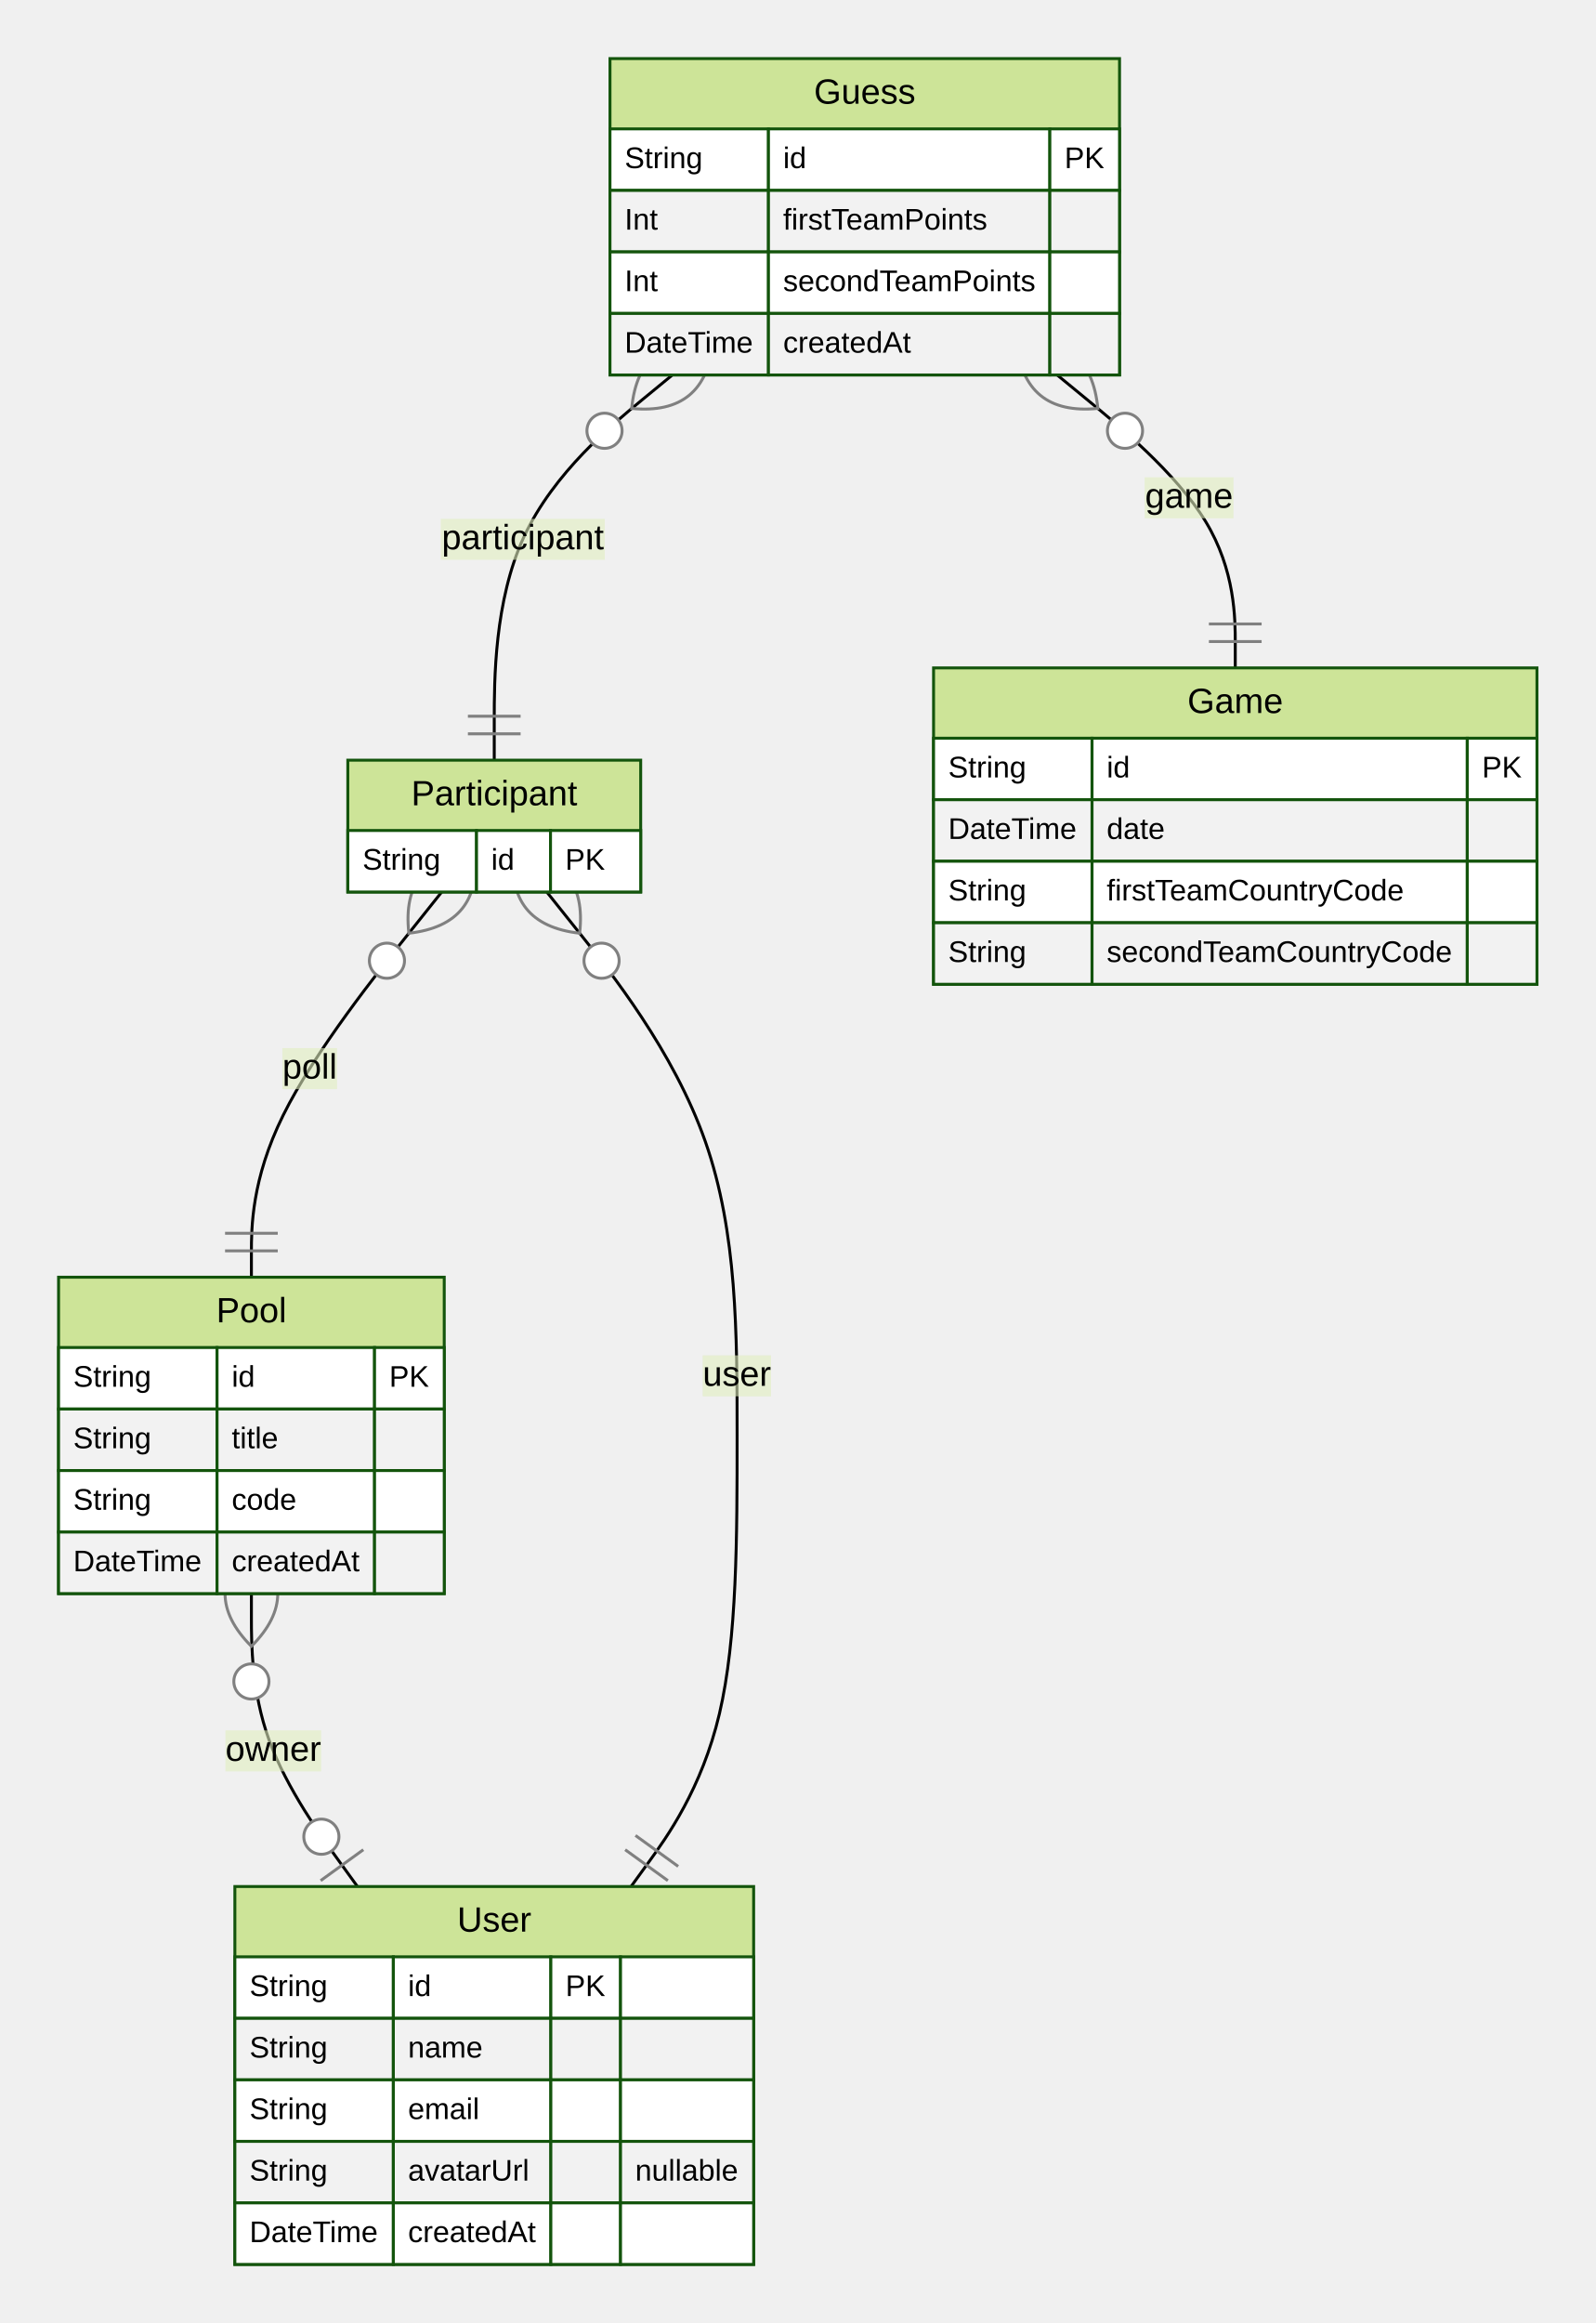
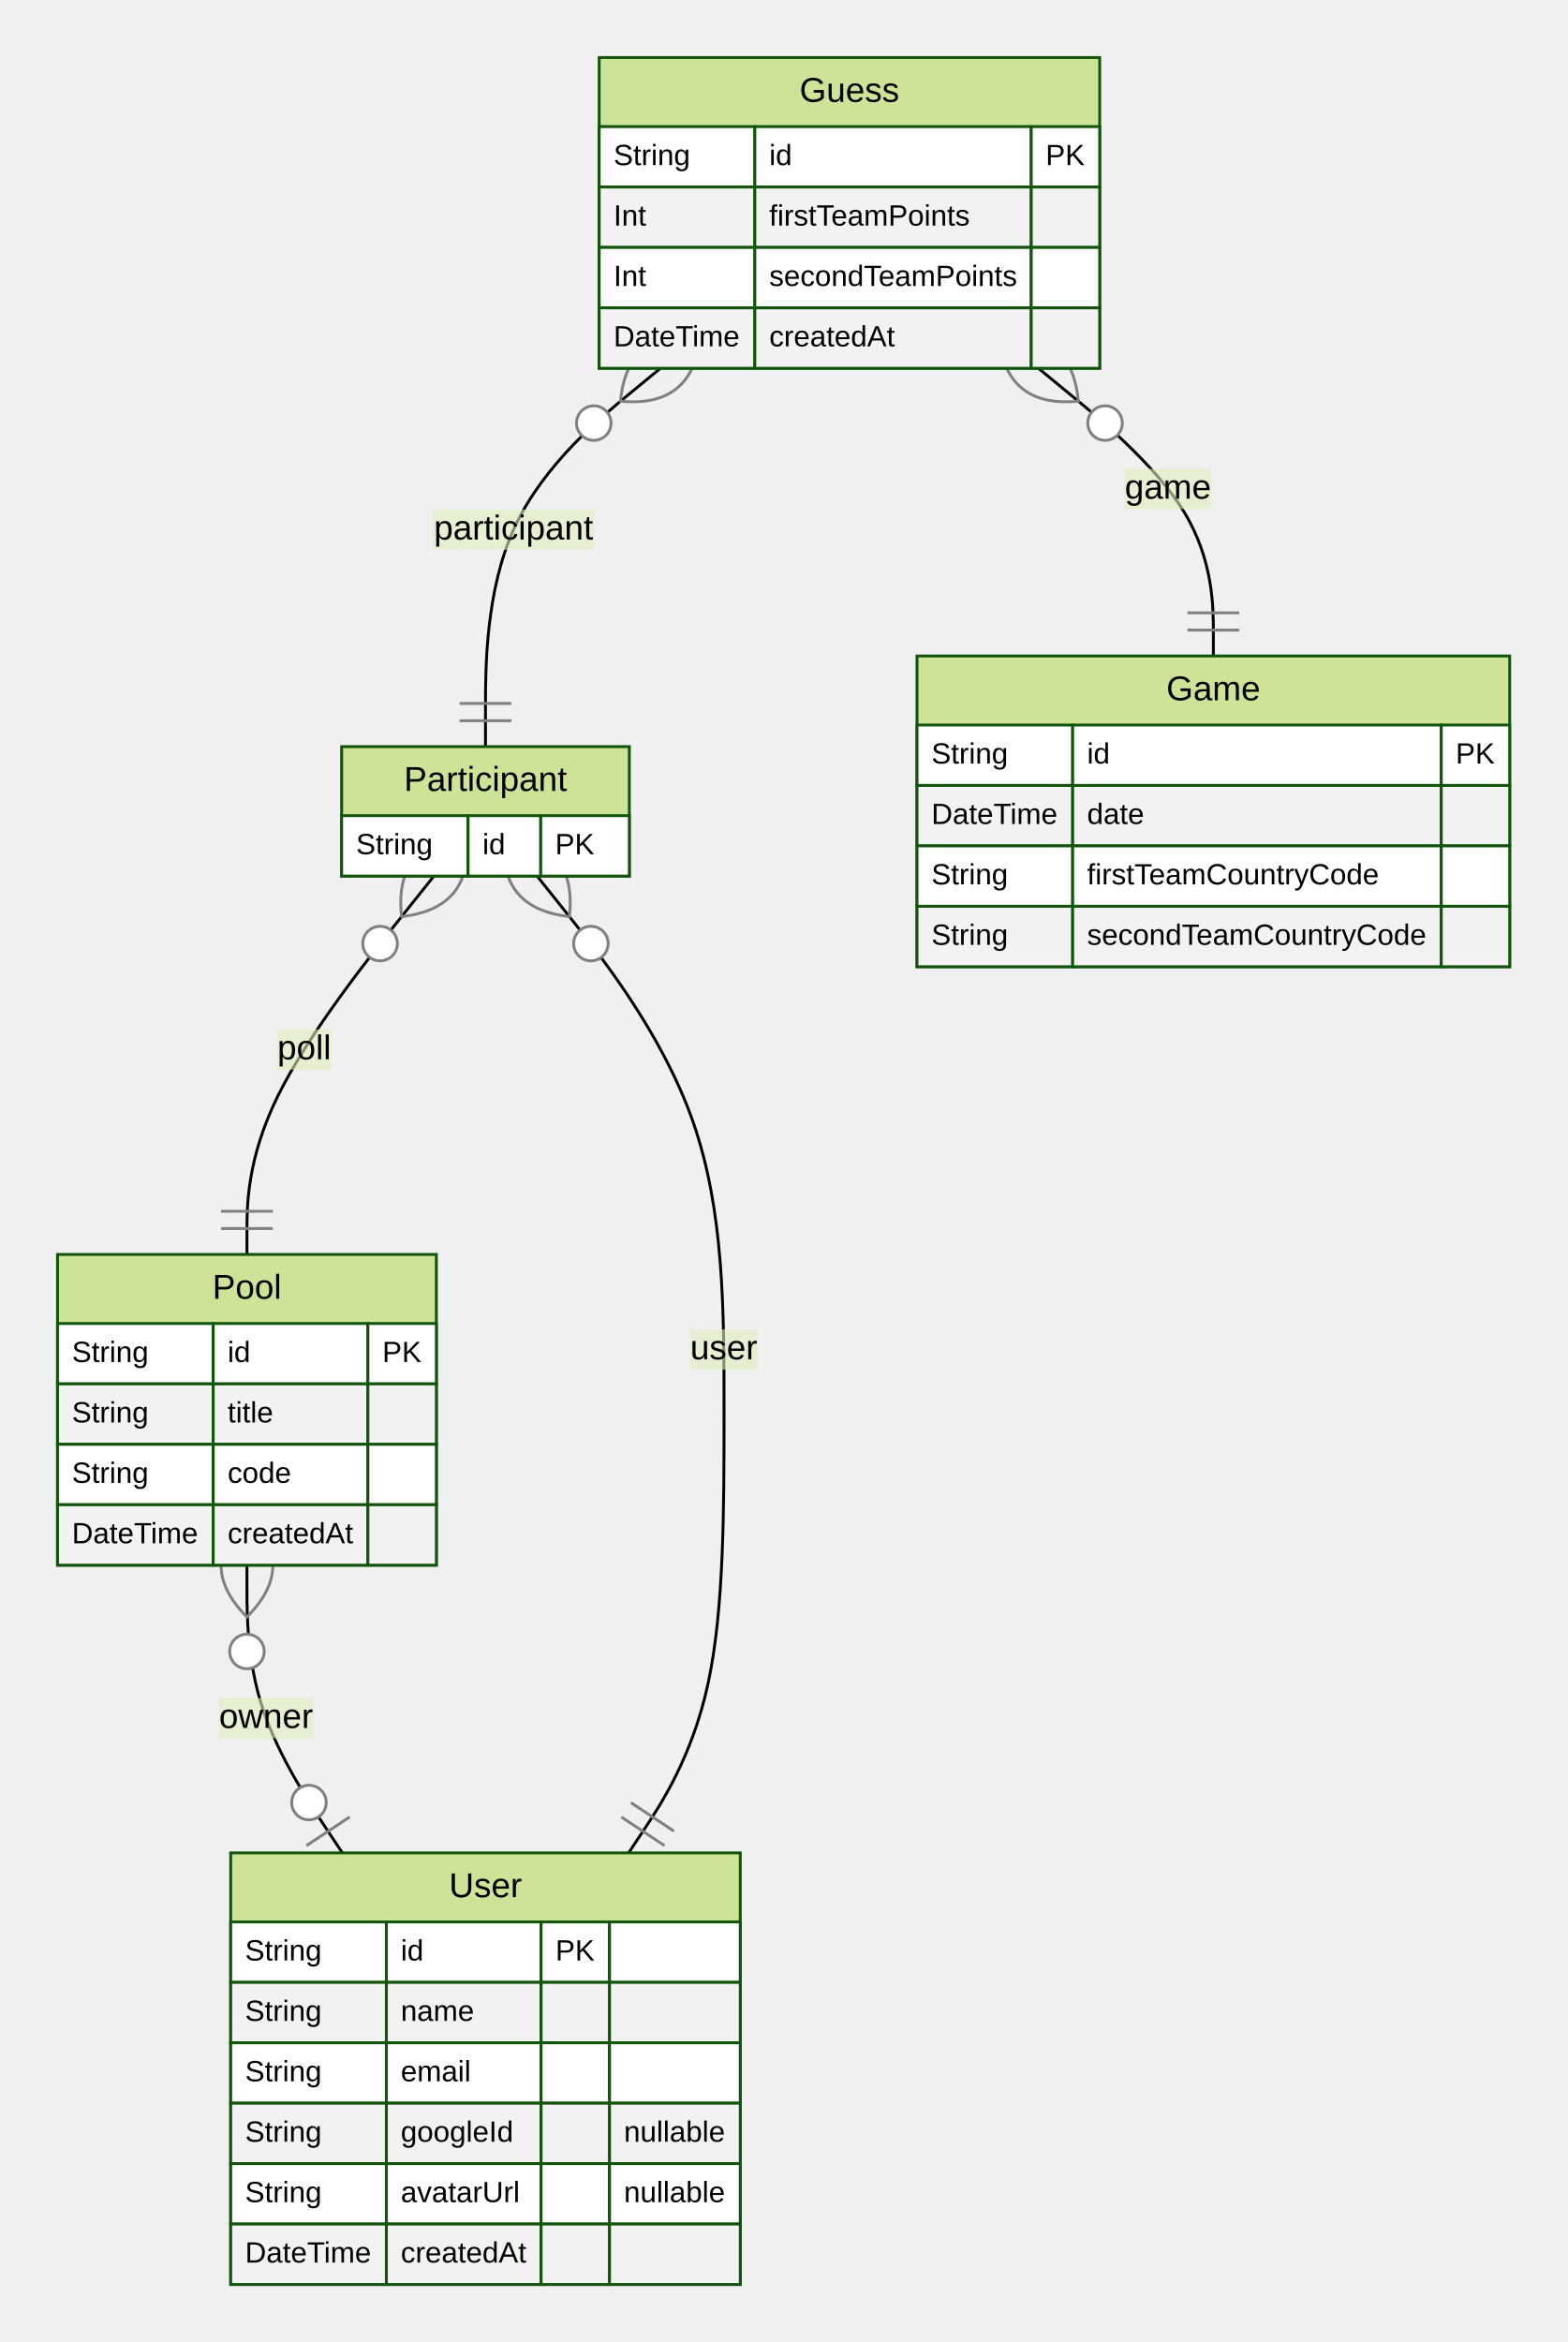
- <svg xmlns="http://www.w3.org/2000/svg" aria-labelledby="chart-title-mermaid-0 chart-desc-mermaid-0" role="img" viewBox="0 0 544.791 793" style="max-width: 544.791px; background-color: white;" width="100%" id="mermaid-0">
+ <svg xmlns="http://www.w3.org/2000/svg" aria-labelledby="chart-title-mermaid-0 chart-desc-mermaid-0" role="img" viewBox="0 0 544.791 814" style="max-width: 544.791px; background-color: white;" width="100%" id="mermaid-0">
  <style>#mermaid-0 {font-family:"trebuchet ms",verdana,arial,sans-serif;font-size:16px;fill:#000000;}#mermaid-0 .error-icon{fill:#552222;}#mermaid-0 .error-text{fill:#552222;stroke:#552222;}#mermaid-0 .edge-thickness-normal{stroke-width:2px;}#mermaid-0 .edge-thickness-thick{stroke-width:3.5px;}#mermaid-0 .edge-pattern-solid{stroke-dasharray:0;}#mermaid-0 .edge-pattern-dashed{stroke-dasharray:3;}#mermaid-0 .edge-pattern-dotted{stroke-dasharray:2;}#mermaid-0 .marker{fill:#000000;stroke:#000000;}#mermaid-0 .marker.cross{stroke:#000000;}#mermaid-0 svg{font-family:"trebuchet ms",verdana,arial,sans-serif;font-size:16px;}#mermaid-0 .entityBox{fill:#cde498;stroke:#13540c;}#mermaid-0 .attributeBoxOdd{fill:#ffffff;stroke:#13540c;}#mermaid-0 .attributeBoxEven{fill:#f2f2f2;stroke:#13540c;}#mermaid-0 .relationshipLabelBox{fill:hsl(78.158, 58.462%, 84.51%);opacity:0.7;background-color:hsl(78.158, 58.462%, 84.51%);}#mermaid-0 .relationshipLabelBox rect{opacity:0.5;}#mermaid-0 .relationshipLine{stroke:#000000;}#mermaid-0 :root{--mermaid-font-family:"trebuchet ms",verdana,arial,sans-serif;}</style>
  <g />
  <defs>
    <marker orient="auto" markerHeight="18" markerWidth="18" refY="9" refX="0" id="ONLY_ONE_START">
      <path d="M9,0 L9,18 M15,0 L15,18" fill="none" stroke="gray" />
    </marker>
  </defs>
  <defs>
    <marker orient="auto" markerHeight="18" markerWidth="18" refY="9" refX="18" id="ONLY_ONE_END">
      <path d="M3,0 L3,18 M9,0 L9,18" fill="none" stroke="gray" />
    </marker>
  </defs>
  <defs>
    <marker orient="auto" markerHeight="18" markerWidth="30" refY="9" refX="0" id="ZERO_OR_ONE_START">
      <circle r="6" cy="9" cx="21" fill="white" stroke="gray" />
      <path d="M9,0 L9,18" fill="none" stroke="gray" />
    </marker>
  </defs>
  <defs>
    <marker orient="auto" markerHeight="18" markerWidth="30" refY="9" refX="30" id="ZERO_OR_ONE_END">
      <circle r="6" cy="9" cx="9" fill="white" stroke="gray" />
      <path d="M21,0 L21,18" fill="none" stroke="gray" />
    </marker>
  </defs>
  <defs>
    <marker orient="auto" markerHeight="36" markerWidth="45" refY="18" refX="18" id="ONE_OR_MORE_START">
      <path d="M0,18 Q 18,0 36,18 Q 18,36 0,18 M42,9 L42,27" fill="none" stroke="gray" />
    </marker>
  </defs>
  <defs>
    <marker orient="auto" markerHeight="36" markerWidth="45" refY="18" refX="27" id="ONE_OR_MORE_END">
      <path d="M3,9 L3,27 M9,18 Q27,0 45,18 Q27,36 9,18" fill="none" stroke="gray" />
    </marker>
  </defs>
  <defs>
    <marker orient="auto" markerHeight="36" markerWidth="57" refY="18" refX="18" id="ZERO_OR_MORE_START">
      <circle r="6" cy="18" cx="48" fill="white" stroke="gray" />
      <path d="M0,18 Q18,0 36,18 Q18,36 0,18" fill="none" stroke="gray" />
    </marker>
  </defs>
  <defs>
    <marker orient="auto" markerHeight="36" markerWidth="57" refY="18" refX="39" id="ZERO_OR_MORE_END">
      <circle r="6" cy="18" cx="9" fill="white" stroke="gray" />
      <path d="M21,18 Q39,0 57,18 Q39,36 21,18" fill="none" stroke="gray" />
    </marker>
  </defs>
-   <path marker-start="url(#ZERO_OR_MORE_START)" marker-end="url(#ZERO_OR_ONE_END)" fill="none" stroke="gray" d="M85.841,544L85.841,552.333C85.841,560.667,85.841,577.333,91.876,594C97.911,610.667,109.981,627.333,116.016,635.667L122.051,644" class="er relationshipLine" />
-   <path marker-start="url(#ZERO_OR_MORE_START)" marker-end="url(#ONLY_ONE_END)" fill="none" stroke="gray" d="M186.702,304.5L197.532,318.083C208.362,331.667,230.023,358.833,240.853,389.75C251.683,420.667,251.683,455.333,251.683,490C251.683,524.667,251.683,559.333,245.648,585C239.613,610.667,227.543,627.333,221.508,635.667L215.473,644" class="er relationshipLine" />
+   <path marker-start="url(#ZERO_OR_MORE_START)" marker-end="url(#ZERO_OR_ONE_END)" fill="none" stroke="gray" d="M85.841,544L85.841,552.333C85.841,560.667,85.841,577.333,91.37,594C96.898,610.667,107.954,627.333,113.482,635.667L119.01,644" class="er relationshipLine" />
+   <path marker-start="url(#ZERO_OR_MORE_START)" marker-end="url(#ONLY_ONE_END)" fill="none" stroke="gray" d="M186.702,304.5L197.532,318.083C208.362,331.667,230.023,358.833,240.853,389.75C251.683,420.667,251.683,455.333,251.683,490C251.683,524.667,251.683,559.333,246.155,585C240.627,610.667,229.571,627.333,224.043,635.667L218.515,644" class="er relationshipLine" />
  <path marker-start="url(#ZERO_OR_MORE_START)" marker-end="url(#ONLY_ONE_END)" fill="none" stroke="gray" d="M150.823,304.5L139.992,318.083C129.162,331.667,107.502,358.833,96.672,380.75C85.841,402.667,85.841,419.333,85.841,427.667L85.841,436" class="er relationshipLine" />
  <path marker-start="url(#ZERO_OR_MORE_START)" marker-end="url(#ONLY_ONE_END)" fill="none" stroke="gray" d="M229.583,128L219.446,136.333C209.309,144.667,189.036,161.333,178.899,183.25C168.762,205.167,168.762,232.333,168.762,245.917L168.762,259.5" class="er relationshipLine" />
  <path marker-start="url(#ZERO_OR_MORE_START)" marker-end="url(#ONLY_ONE_END)" fill="none" stroke="gray" d="M360.956,128L371.093,136.333C381.23,144.667,401.503,161.333,411.64,178C421.777,194.667,421.777,211.333,421.777,219.667L421.777,228" class="er relationshipLine" />
  <g transform="translate(20,436 )" id="Pool">
    <rect height="108" width="131.683" y="0" x="0" stroke="gray" fill-opacity="100%" fill="honeydew" class="er entityBox" />
    <text transform="translate(65.84149,12)" style="font-family: &quot;trebuchet ms&quot;, verdana, arial, sans-serif;; font-size: 12px" text-anchor="middle" dominant-baseline="middle" y="0" x="0" id="entity-Pool" class="er entityLabel">Pool</text>
    <rect height="21" width="54.113" y="24" x="0" stroke="gray" fill-opacity="100%" fill="honeydew" class="er attributeBoxOdd" />
    <text transform="translate(5,34.5)" style="font-family: &quot;trebuchet ms&quot;, verdana, arial, sans-serif;; font-size: 10.2px" text-anchor="left" dominant-baseline="middle" y="0" x="0" id="entity-Pool-attr-1-type" class="er entityLabel">String</text>
    <rect height="21" width="53.775" y="24" x="54.113" stroke="gray" fill-opacity="100%" fill="honeydew" class="er attributeBoxOdd" />
    <text transform="translate(59.11313,34.5)" style="font-family: &quot;trebuchet ms&quot;, verdana, arial, sans-serif;; font-size: 10.2px" text-anchor="left" dominant-baseline="middle" y="0" x="0" id="entity-Pool-attr-1-name" class="er entityLabel">id</text>
    <rect height="21" width="23.795" y="24" x="107.888" stroke="gray" fill-opacity="100%" fill="honeydew" class="er attributeBoxOdd" />
    <text transform="translate(112.888,34.5)" style="font-family: &quot;trebuchet ms&quot;, verdana, arial, sans-serif;; font-size: 10.2px" text-anchor="left" dominant-baseline="middle" y="0" x="0" id="entity-Pool-attr-1-key" class="er entityLabel">PK</text>
    <rect height="21" width="54.113" y="45" x="0" stroke="gray" fill-opacity="100%" fill="honeydew" class="er attributeBoxEven" />
    <text transform="translate(5,55.5)" style="font-family: &quot;trebuchet ms&quot;, verdana, arial, sans-serif;; font-size: 10.2px" text-anchor="left" dominant-baseline="middle" y="0" x="0" id="entity-Pool-attr-2-type" class="er entityLabel">String</text>
    <rect height="21" width="53.775" y="45" x="54.113" stroke="gray" fill-opacity="100%" fill="honeydew" class="er attributeBoxEven" />
    <text transform="translate(59.11313,55.5)" style="font-family: &quot;trebuchet ms&quot;, verdana, arial, sans-serif;; font-size: 10.2px" text-anchor="left" dominant-baseline="middle" y="0" x="0" id="entity-Pool-attr-2-name" class="er entityLabel">title</text>
    <rect height="21" width="23.795" y="45" x="107.888" stroke="gray" fill-opacity="100%" fill="honeydew" class="er attributeBoxEven" />
    <text transform="translate(112.888,55.5)" style="font-family: &quot;trebuchet ms&quot;, verdana, arial, sans-serif;; font-size: 10.2px" text-anchor="left" dominant-baseline="middle" y="0" x="0" id="entity-Pool-attr-2-key" class="er entityLabel" />
    <rect height="21" width="54.113" y="66" x="0" stroke="gray" fill-opacity="100%" fill="honeydew" class="er attributeBoxOdd" />
    <text transform="translate(5,76.5)" style="font-family: &quot;trebuchet ms&quot;, verdana, arial, sans-serif;; font-size: 10.2px" text-anchor="left" dominant-baseline="middle" y="0" x="0" id="entity-Pool-attr-3-type" class="er entityLabel">String</text>
    <rect height="21" width="53.775" y="66" x="54.113" stroke="gray" fill-opacity="100%" fill="honeydew" class="er attributeBoxOdd" />
    <text transform="translate(59.11313,76.5)" style="font-family: &quot;trebuchet ms&quot;, verdana, arial, sans-serif;; font-size: 10.2px" text-anchor="left" dominant-baseline="middle" y="0" x="0" id="entity-Pool-attr-3-name" class="er entityLabel">code</text>
    <rect height="21" width="23.795" y="66" x="107.888" stroke="gray" fill-opacity="100%" fill="honeydew" class="er attributeBoxOdd" />
    <text transform="translate(112.888,76.5)" style="font-family: &quot;trebuchet ms&quot;, verdana, arial, sans-serif;; font-size: 10.2px" text-anchor="left" dominant-baseline="middle" y="0" x="0" id="entity-Pool-attr-3-key" class="er entityLabel" />
    <rect height="21" width="54.113" y="87" x="0" stroke="gray" fill-opacity="100%" fill="honeydew" class="er attributeBoxEven" />
    <text transform="translate(5,97.5)" style="font-family: &quot;trebuchet ms&quot;, verdana, arial, sans-serif;; font-size: 10.2px" text-anchor="left" dominant-baseline="middle" y="0" x="0" id="entity-Pool-attr-4-type" class="er entityLabel">DateTime</text>
    <rect height="21" width="53.775" y="87" x="54.113" stroke="gray" fill-opacity="100%" fill="honeydew" class="er attributeBoxEven" />
    <text transform="translate(59.11313,97.5)" style="font-family: &quot;trebuchet ms&quot;, verdana, arial, sans-serif;; font-size: 10.2px" text-anchor="left" dominant-baseline="middle" y="0" x="0" id="entity-Pool-attr-4-name" class="er entityLabel">createdAt</text>
    <rect height="21" width="23.795" y="87" x="107.888" stroke="gray" fill-opacity="100%" fill="honeydew" class="er attributeBoxEven" />
    <text transform="translate(112.888,97.5)" style="font-family: &quot;trebuchet ms&quot;, verdana, arial, sans-serif;; font-size: 10.2px" text-anchor="left" dominant-baseline="middle" y="0" x="0" id="entity-Pool-attr-4-key" class="er entityLabel" />
  </g>
  <g transform="translate(118.7622,259.5 )" id="Participant">
    <rect height="45" width="100" y="0" x="0" stroke="gray" fill-opacity="100%" fill="honeydew" class="er entityBox" />
    <text transform="translate(50,12)" style="font-family: &quot;trebuchet ms&quot;, verdana, arial, sans-serif;; font-size: 12px" text-anchor="middle" dominant-baseline="middle" y="0" x="0" id="entity-Participant" class="er entityLabel">Participant</text>
    <rect height="21" width="43.945" y="24" x="0" stroke="gray" fill-opacity="100%" fill="honeydew" class="er attributeBoxOdd" />
    <text transform="translate(5,34.5)" style="font-family: &quot;trebuchet ms&quot;, verdana, arial, sans-serif;; font-size: 10.2px" text-anchor="left" dominant-baseline="middle" y="0" x="0" id="entity-Participant-attr-1-type" class="er entityLabel">String</text>
    <rect height="21" width="25.262" y="24" x="43.945" stroke="gray" fill-opacity="100%" fill="honeydew" class="er attributeBoxOdd" />
    <text transform="translate(48.94526,34.5)" style="font-family: &quot;trebuchet ms&quot;, verdana, arial, sans-serif;; font-size: 10.2px" text-anchor="left" dominant-baseline="middle" y="0" x="0" id="entity-Participant-attr-1-name" class="er entityLabel">id</text>
    <rect height="21" width="30.793" y="24" x="69.207" stroke="gray" fill-opacity="100%" fill="honeydew" class="er attributeBoxOdd" />
    <text transform="translate(74.20681,34.5)" style="font-family: &quot;trebuchet ms&quot;, verdana, arial, sans-serif;; font-size: 10.2px" text-anchor="left" dominant-baseline="middle" y="0" x="0" id="entity-Participant-attr-1-key" class="er entityLabel">PK</text>
  </g>
  <g transform="translate(80.19414,644 )" id="User">
-     <rect height="129" width="177.136" y="0" x="0" stroke="gray" fill-opacity="100%" fill="honeydew" class="er entityBox" />
+     <rect height="150" width="177.136" y="0" x="0" stroke="gray" fill-opacity="100%" fill="honeydew" class="er entityBox" />
    <text transform="translate(88.5681,12)" style="font-family: &quot;trebuchet ms&quot;, verdana, arial, sans-serif;; font-size: 12px" text-anchor="middle" dominant-baseline="middle" y="0" x="0" id="entity-User" class="er entityLabel">User</text>
    <rect height="21" width="54.113" y="24" x="0" stroke="gray" fill-opacity="100%" fill="honeydew" class="er attributeBoxOdd" />
    <text transform="translate(5,34.5)" style="font-family: &quot;trebuchet ms&quot;, verdana, arial, sans-serif;; font-size: 10.2px" text-anchor="left" dominant-baseline="middle" y="0" x="0" id="entity-User-attr-1-type" class="er entityLabel">String</text>
    <rect height="21" width="53.775" y="24" x="54.113" stroke="gray" fill-opacity="100%" fill="honeydew" class="er attributeBoxOdd" />
    <text transform="translate(59.11313,34.5)" style="font-family: &quot;trebuchet ms&quot;, verdana, arial, sans-serif;; font-size: 10.2px" text-anchor="left" dominant-baseline="middle" y="0" x="0" id="entity-User-attr-1-name" class="er entityLabel">id</text>
    <rect height="21" width="23.795" y="24" x="107.888" stroke="gray" fill-opacity="100%" fill="honeydew" class="er attributeBoxOdd" />
    <text transform="translate(112.888,34.5)" style="font-family: &quot;trebuchet ms&quot;, verdana, arial, sans-serif;; font-size: 10.2px" text-anchor="left" dominant-baseline="middle" y="0" x="0" id="entity-User-attr-1-key" class="er entityLabel">PK</text>
    <rect height="21" width="45.453" y="24" x="131.683" stroke="gray" fill-opacity="100%" fill="honeydew" class="er attributeBoxOdd" />
    <text transform="translate(136.683,34.5)" style="font-family: &quot;trebuchet ms&quot;, verdana, arial, sans-serif;; font-size: 10.2px" text-anchor="left" dominant-baseline="middle" y="0" x="0" id="entity-User-attr-1-comment" class="er entityLabel" />
    <rect height="21" width="54.113" y="45" x="0" stroke="gray" fill-opacity="100%" fill="honeydew" class="er attributeBoxEven" />
    <text transform="translate(5,55.5)" style="font-family: &quot;trebuchet ms&quot;, verdana, arial, sans-serif;; font-size: 10.2px" text-anchor="left" dominant-baseline="middle" y="0" x="0" id="entity-User-attr-2-type" class="er entityLabel">String</text>
    <rect height="21" width="53.775" y="45" x="54.113" stroke="gray" fill-opacity="100%" fill="honeydew" class="er attributeBoxEven" />
    <text transform="translate(59.11313,55.5)" style="font-family: &quot;trebuchet ms&quot;, verdana, arial, sans-serif;; font-size: 10.2px" text-anchor="left" dominant-baseline="middle" y="0" x="0" id="entity-User-attr-2-name" class="er entityLabel">name</text>
    <rect height="21" width="23.795" y="45" x="107.888" stroke="gray" fill-opacity="100%" fill="honeydew" class="er attributeBoxEven" />
    <text transform="translate(112.888,55.5)" style="font-family: &quot;trebuchet ms&quot;, verdana, arial, sans-serif;; font-size: 10.2px" text-anchor="left" dominant-baseline="middle" y="0" x="0" id="entity-User-attr-2-key" class="er entityLabel" />
    <rect height="21" width="45.453" y="45" x="131.683" stroke="gray" fill-opacity="100%" fill="honeydew" class="er attributeBoxEven" />
    <text transform="translate(136.683,55.5)" style="font-family: &quot;trebuchet ms&quot;, verdana, arial, sans-serif;; font-size: 10.2px" text-anchor="left" dominant-baseline="middle" y="0" x="0" id="entity-User-attr-2-comment" class="er entityLabel" />
    <rect height="21" width="54.113" y="66" x="0" stroke="gray" fill-opacity="100%" fill="honeydew" class="er attributeBoxOdd" />
    <text transform="translate(5,76.5)" style="font-family: &quot;trebuchet ms&quot;, verdana, arial, sans-serif;; font-size: 10.2px" text-anchor="left" dominant-baseline="middle" y="0" x="0" id="entity-User-attr-3-type" class="er entityLabel">String</text>
    <rect height="21" width="53.775" y="66" x="54.113" stroke="gray" fill-opacity="100%" fill="honeydew" class="er attributeBoxOdd" />
    <text transform="translate(59.11313,76.5)" style="font-family: &quot;trebuchet ms&quot;, verdana, arial, sans-serif;; font-size: 10.2px" text-anchor="left" dominant-baseline="middle" y="0" x="0" id="entity-User-attr-3-name" class="er entityLabel">email</text>
    <rect height="21" width="23.795" y="66" x="107.888" stroke="gray" fill-opacity="100%" fill="honeydew" class="er attributeBoxOdd" />
    <text transform="translate(112.888,76.5)" style="font-family: &quot;trebuchet ms&quot;, verdana, arial, sans-serif;; font-size: 10.2px" text-anchor="left" dominant-baseline="middle" y="0" x="0" id="entity-User-attr-3-key" class="er entityLabel" />
    <rect height="21" width="45.453" y="66" x="131.683" stroke="gray" fill-opacity="100%" fill="honeydew" class="er attributeBoxOdd" />
    <text transform="translate(136.683,76.5)" style="font-family: &quot;trebuchet ms&quot;, verdana, arial, sans-serif;; font-size: 10.2px" text-anchor="left" dominant-baseline="middle" y="0" x="0" id="entity-User-attr-3-comment" class="er entityLabel" />
    <rect height="21" width="54.113" y="87" x="0" stroke="gray" fill-opacity="100%" fill="honeydew" class="er attributeBoxEven" />
    <text transform="translate(5,97.5)" style="font-family: &quot;trebuchet ms&quot;, verdana, arial, sans-serif;; font-size: 10.2px" text-anchor="left" dominant-baseline="middle" y="0" x="0" id="entity-User-attr-4-type" class="er entityLabel">String</text>
    <rect height="21" width="53.775" y="87" x="54.113" stroke="gray" fill-opacity="100%" fill="honeydew" class="er attributeBoxEven" />
-     <text transform="translate(59.11313,97.5)" style="font-family: &quot;trebuchet ms&quot;, verdana, arial, sans-serif;; font-size: 10.2px" text-anchor="left" dominant-baseline="middle" y="0" x="0" id="entity-User-attr-4-name" class="er entityLabel">avatarUrl</text>
+     <text transform="translate(59.11313,97.5)" style="font-family: &quot;trebuchet ms&quot;, verdana, arial, sans-serif;; font-size: 10.2px" text-anchor="left" dominant-baseline="middle" y="0" x="0" id="entity-User-attr-4-name" class="er entityLabel">googleId</text>
    <rect height="21" width="23.795" y="87" x="107.888" stroke="gray" fill-opacity="100%" fill="honeydew" class="er attributeBoxEven" />
    <text transform="translate(112.888,97.5)" style="font-family: &quot;trebuchet ms&quot;, verdana, arial, sans-serif;; font-size: 10.2px" text-anchor="left" dominant-baseline="middle" y="0" x="0" id="entity-User-attr-4-key" class="er entityLabel" />
    <rect height="21" width="45.453" y="87" x="131.683" stroke="gray" fill-opacity="100%" fill="honeydew" class="er attributeBoxEven" />
    <text transform="translate(136.683,97.5)" style="font-family: &quot;trebuchet ms&quot;, verdana, arial, sans-serif;; font-size: 10.2px" text-anchor="left" dominant-baseline="middle" y="0" x="0" id="entity-User-attr-4-comment" class="er entityLabel">nullable</text>
    <rect height="21" width="54.113" y="108" x="0" stroke="gray" fill-opacity="100%" fill="honeydew" class="er attributeBoxOdd" />
-     <text transform="translate(5,118.5)" style="font-family: &quot;trebuchet ms&quot;, verdana, arial, sans-serif;; font-size: 10.2px" text-anchor="left" dominant-baseline="middle" y="0" x="0" id="entity-User-attr-5-type" class="er entityLabel">DateTime</text>
+     <text transform="translate(5,118.5)" style="font-family: &quot;trebuchet ms&quot;, verdana, arial, sans-serif;; font-size: 10.2px" text-anchor="left" dominant-baseline="middle" y="0" x="0" id="entity-User-attr-5-type" class="er entityLabel">String</text>
    <rect height="21" width="53.775" y="108" x="54.113" stroke="gray" fill-opacity="100%" fill="honeydew" class="er attributeBoxOdd" />
-     <text transform="translate(59.11313,118.5)" style="font-family: &quot;trebuchet ms&quot;, verdana, arial, sans-serif;; font-size: 10.2px" text-anchor="left" dominant-baseline="middle" y="0" x="0" id="entity-User-attr-5-name" class="er entityLabel">createdAt</text>
+     <text transform="translate(59.11313,118.5)" style="font-family: &quot;trebuchet ms&quot;, verdana, arial, sans-serif;; font-size: 10.2px" text-anchor="left" dominant-baseline="middle" y="0" x="0" id="entity-User-attr-5-name" class="er entityLabel">avatarUrl</text>
    <rect height="21" width="23.795" y="108" x="107.888" stroke="gray" fill-opacity="100%" fill="honeydew" class="er attributeBoxOdd" />
    <text transform="translate(112.888,118.5)" style="font-family: &quot;trebuchet ms&quot;, verdana, arial, sans-serif;; font-size: 10.2px" text-anchor="left" dominant-baseline="middle" y="0" x="0" id="entity-User-attr-5-key" class="er entityLabel" />
    <rect height="21" width="45.453" y="108" x="131.683" stroke="gray" fill-opacity="100%" fill="honeydew" class="er attributeBoxOdd" />
-     <text transform="translate(136.683,118.5)" style="font-family: &quot;trebuchet ms&quot;, verdana, arial, sans-serif;; font-size: 10.2px" text-anchor="left" dominant-baseline="middle" y="0" x="0" id="entity-User-attr-5-comment" class="er entityLabel" />
+     <text transform="translate(136.683,118.5)" style="font-family: &quot;trebuchet ms&quot;, verdana, arial, sans-serif;; font-size: 10.2px" text-anchor="left" dominant-baseline="middle" y="0" x="0" id="entity-User-attr-5-comment" class="er entityLabel">nullable</text>
+     <rect height="21" width="54.113" y="129" x="0" stroke="gray" fill-opacity="100%" fill="honeydew" class="er attributeBoxEven" />
+     <text transform="translate(5,139.5)" style="font-family: &quot;trebuchet ms&quot;, verdana, arial, sans-serif;; font-size: 10.2px" text-anchor="left" dominant-baseline="middle" y="0" x="0" id="entity-User-attr-6-type" class="er entityLabel">DateTime</text>
+     <rect height="21" width="53.775" y="129" x="54.113" stroke="gray" fill-opacity="100%" fill="honeydew" class="er attributeBoxEven" />
+     <text transform="translate(59.11313,139.5)" style="font-family: &quot;trebuchet ms&quot;, verdana, arial, sans-serif;; font-size: 10.2px" text-anchor="left" dominant-baseline="middle" y="0" x="0" id="entity-User-attr-6-name" class="er entityLabel">createdAt</text>
+     <rect height="21" width="23.795" y="129" x="107.888" stroke="gray" fill-opacity="100%" fill="honeydew" class="er attributeBoxEven" />
+     <text transform="translate(112.888,139.5)" style="font-family: &quot;trebuchet ms&quot;, verdana, arial, sans-serif;; font-size: 10.2px" text-anchor="left" dominant-baseline="middle" y="0" x="0" id="entity-User-attr-6-key" class="er entityLabel" />
+     <rect height="21" width="45.453" y="129" x="131.683" stroke="gray" fill-opacity="100%" fill="honeydew" class="er attributeBoxEven" />
+     <text transform="translate(136.683,139.5)" style="font-family: &quot;trebuchet ms&quot;, verdana, arial, sans-serif;; font-size: 10.2px" text-anchor="left" dominant-baseline="middle" y="0" x="0" id="entity-User-attr-6-comment" class="er entityLabel" />
  </g>
  <g transform="translate(318.7622,228 )" id="Game">
    <rect height="108" width="206.029" y="0" x="0" stroke="gray" fill-opacity="100%" fill="honeydew" class="er entityBox" />
    <text transform="translate(103.0145,12)" style="font-family: &quot;trebuchet ms&quot;, verdana, arial, sans-serif;; font-size: 12px" text-anchor="middle" dominant-baseline="middle" y="0" x="0" id="entity-Game" class="er entityLabel">Game</text>
    <rect height="21" width="54.113" y="24" x="0" stroke="gray" fill-opacity="100%" fill="honeydew" class="er attributeBoxOdd" />
    <text transform="translate(5,34.5)" style="font-family: &quot;trebuchet ms&quot;, verdana, arial, sans-serif;; font-size: 10.2px" text-anchor="left" dominant-baseline="middle" y="0" x="0" id="entity-Game-attr-1-type" class="er entityLabel">String</text>
    <rect height="21" width="128.121" y="24" x="54.113" stroke="gray" fill-opacity="100%" fill="honeydew" class="er attributeBoxOdd" />
    <text transform="translate(59.11313,34.5)" style="font-family: &quot;trebuchet ms&quot;, verdana, arial, sans-serif;; font-size: 10.2px" text-anchor="left" dominant-baseline="middle" y="0" x="0" id="entity-Game-attr-1-name" class="er entityLabel">id</text>
    <rect height="21" width="23.795" y="24" x="182.234" stroke="gray" fill-opacity="100%" fill="honeydew" class="er attributeBoxOdd" />
    <text transform="translate(187.2339,34.5)" style="font-family: &quot;trebuchet ms&quot;, verdana, arial, sans-serif;; font-size: 10.2px" text-anchor="left" dominant-baseline="middle" y="0" x="0" id="entity-Game-attr-1-key" class="er entityLabel">PK</text>
    <rect height="21" width="54.113" y="45" x="0" stroke="gray" fill-opacity="100%" fill="honeydew" class="er attributeBoxEven" />
    <text transform="translate(5,55.5)" style="font-family: &quot;trebuchet ms&quot;, verdana, arial, sans-serif;; font-size: 10.2px" text-anchor="left" dominant-baseline="middle" y="0" x="0" id="entity-Game-attr-2-type" class="er entityLabel">DateTime</text>
    <rect height="21" width="128.121" y="45" x="54.113" stroke="gray" fill-opacity="100%" fill="honeydew" class="er attributeBoxEven" />
    <text transform="translate(59.11313,55.5)" style="font-family: &quot;trebuchet ms&quot;, verdana, arial, sans-serif;; font-size: 10.2px" text-anchor="left" dominant-baseline="middle" y="0" x="0" id="entity-Game-attr-2-name" class="er entityLabel">date</text>
    <rect height="21" width="23.795" y="45" x="182.234" stroke="gray" fill-opacity="100%" fill="honeydew" class="er attributeBoxEven" />
    <text transform="translate(187.2339,55.5)" style="font-family: &quot;trebuchet ms&quot;, verdana, arial, sans-serif;; font-size: 10.2px" text-anchor="left" dominant-baseline="middle" y="0" x="0" id="entity-Game-attr-2-key" class="er entityLabel" />
    <rect height="21" width="54.113" y="66" x="0" stroke="gray" fill-opacity="100%" fill="honeydew" class="er attributeBoxOdd" />
    <text transform="translate(5,76.5)" style="font-family: &quot;trebuchet ms&quot;, verdana, arial, sans-serif;; font-size: 10.2px" text-anchor="left" dominant-baseline="middle" y="0" x="0" id="entity-Game-attr-3-type" class="er entityLabel">String</text>
    <rect height="21" width="128.121" y="66" x="54.113" stroke="gray" fill-opacity="100%" fill="honeydew" class="er attributeBoxOdd" />
    <text transform="translate(59.11313,76.5)" style="font-family: &quot;trebuchet ms&quot;, verdana, arial, sans-serif;; font-size: 10.2px" text-anchor="left" dominant-baseline="middle" y="0" x="0" id="entity-Game-attr-3-name" class="er entityLabel">firstTeamCountryCode</text>
    <rect height="21" width="23.795" y="66" x="182.234" stroke="gray" fill-opacity="100%" fill="honeydew" class="er attributeBoxOdd" />
    <text transform="translate(187.2339,76.5)" style="font-family: &quot;trebuchet ms&quot;, verdana, arial, sans-serif;; font-size: 10.2px" text-anchor="left" dominant-baseline="middle" y="0" x="0" id="entity-Game-attr-3-key" class="er entityLabel" />
    <rect height="21" width="54.113" y="87" x="0" stroke="gray" fill-opacity="100%" fill="honeydew" class="er attributeBoxEven" />
    <text transform="translate(5,97.5)" style="font-family: &quot;trebuchet ms&quot;, verdana, arial, sans-serif;; font-size: 10.2px" text-anchor="left" dominant-baseline="middle" y="0" x="0" id="entity-Game-attr-4-type" class="er entityLabel">String</text>
    <rect height="21" width="128.121" y="87" x="54.113" stroke="gray" fill-opacity="100%" fill="honeydew" class="er attributeBoxEven" />
    <text transform="translate(59.11313,97.5)" style="font-family: &quot;trebuchet ms&quot;, verdana, arial, sans-serif;; font-size: 10.2px" text-anchor="left" dominant-baseline="middle" y="0" x="0" id="entity-Game-attr-4-name" class="er entityLabel">secondTeamCountryCode</text>
    <rect height="21" width="23.795" y="87" x="182.234" stroke="gray" fill-opacity="100%" fill="honeydew" class="er attributeBoxEven" />
    <text transform="translate(187.2339,97.5)" style="font-family: &quot;trebuchet ms&quot;, verdana, arial, sans-serif;; font-size: 10.2px" text-anchor="left" dominant-baseline="middle" y="0" x="0" id="entity-Game-attr-4-key" class="er entityLabel" />
  </g>
  <g transform="translate(208.2763,20 )" id="Guess">
    <rect height="108" width="173.986" y="0" x="0" stroke="gray" fill-opacity="100%" fill="honeydew" class="er entityBox" />
    <text transform="translate(86.99312,12)" style="font-family: &quot;trebuchet ms&quot;, verdana, arial, sans-serif;; font-size: 12px" text-anchor="middle" dominant-baseline="middle" y="0" x="0" id="entity-Guess" class="er entityLabel">Guess</text>
    <rect height="21" width="54.113" y="24" x="0" stroke="gray" fill-opacity="100%" fill="honeydew" class="er attributeBoxOdd" />
    <text transform="translate(5,34.5)" style="font-family: &quot;trebuchet ms&quot;, verdana, arial, sans-serif;; font-size: 10.2px" text-anchor="left" dominant-baseline="middle" y="0" x="0" id="entity-Guess-attr-1-type" class="er entityLabel">String</text>
    <rect height="21" width="96.078" y="24" x="54.113" stroke="gray" fill-opacity="100%" fill="honeydew" class="er attributeBoxOdd" />
    <text transform="translate(59.11313,34.5)" style="font-family: &quot;trebuchet ms&quot;, verdana, arial, sans-serif;; font-size: 10.2px" text-anchor="left" dominant-baseline="middle" y="0" x="0" id="entity-Guess-attr-1-name" class="er entityLabel">id</text>
    <rect height="21" width="23.795" y="24" x="150.191" stroke="gray" fill-opacity="100%" fill="honeydew" class="er attributeBoxOdd" />
    <text transform="translate(155.1913,34.5)" style="font-family: &quot;trebuchet ms&quot;, verdana, arial, sans-serif;; font-size: 10.2px" text-anchor="left" dominant-baseline="middle" y="0" x="0" id="entity-Guess-attr-1-key" class="er entityLabel">PK</text>
    <rect height="21" width="54.113" y="45" x="0" stroke="gray" fill-opacity="100%" fill="honeydew" class="er attributeBoxEven" />
    <text transform="translate(5,55.5)" style="font-family: &quot;trebuchet ms&quot;, verdana, arial, sans-serif;; font-size: 10.2px" text-anchor="left" dominant-baseline="middle" y="0" x="0" id="entity-Guess-attr-2-type" class="er entityLabel">Int</text>
    <rect height="21" width="96.078" y="45" x="54.113" stroke="gray" fill-opacity="100%" fill="honeydew" class="er attributeBoxEven" />
    <text transform="translate(59.11313,55.5)" style="font-family: &quot;trebuchet ms&quot;, verdana, arial, sans-serif;; font-size: 10.2px" text-anchor="left" dominant-baseline="middle" y="0" x="0" id="entity-Guess-attr-2-name" class="er entityLabel">firstTeamPoints</text>
    <rect height="21" width="23.795" y="45" x="150.191" stroke="gray" fill-opacity="100%" fill="honeydew" class="er attributeBoxEven" />
    <text transform="translate(155.1913,55.5)" style="font-family: &quot;trebuchet ms&quot;, verdana, arial, sans-serif;; font-size: 10.2px" text-anchor="left" dominant-baseline="middle" y="0" x="0" id="entity-Guess-attr-2-key" class="er entityLabel" />
    <rect height="21" width="54.113" y="66" x="0" stroke="gray" fill-opacity="100%" fill="honeydew" class="er attributeBoxOdd" />
    <text transform="translate(5,76.5)" style="font-family: &quot;trebuchet ms&quot;, verdana, arial, sans-serif;; font-size: 10.2px" text-anchor="left" dominant-baseline="middle" y="0" x="0" id="entity-Guess-attr-3-type" class="er entityLabel">Int</text>
    <rect height="21" width="96.078" y="66" x="54.113" stroke="gray" fill-opacity="100%" fill="honeydew" class="er attributeBoxOdd" />
    <text transform="translate(59.11313,76.5)" style="font-family: &quot;trebuchet ms&quot;, verdana, arial, sans-serif;; font-size: 10.2px" text-anchor="left" dominant-baseline="middle" y="0" x="0" id="entity-Guess-attr-3-name" class="er entityLabel">secondTeamPoints</text>
    <rect height="21" width="23.795" y="66" x="150.191" stroke="gray" fill-opacity="100%" fill="honeydew" class="er attributeBoxOdd" />
    <text transform="translate(155.1913,76.5)" style="font-family: &quot;trebuchet ms&quot;, verdana, arial, sans-serif;; font-size: 10.2px" text-anchor="left" dominant-baseline="middle" y="0" x="0" id="entity-Guess-attr-3-key" class="er entityLabel" />
    <rect height="21" width="54.113" y="87" x="0" stroke="gray" fill-opacity="100%" fill="honeydew" class="er attributeBoxEven" />
    <text transform="translate(5,97.5)" style="font-family: &quot;trebuchet ms&quot;, verdana, arial, sans-serif;; font-size: 10.2px" text-anchor="left" dominant-baseline="middle" y="0" x="0" id="entity-Guess-attr-4-type" class="er entityLabel">DateTime</text>
    <rect height="21" width="96.078" y="87" x="54.113" stroke="gray" fill-opacity="100%" fill="honeydew" class="er attributeBoxEven" />
    <text transform="translate(59.11313,97.5)" style="font-family: &quot;trebuchet ms&quot;, verdana, arial, sans-serif;; font-size: 10.2px" text-anchor="left" dominant-baseline="middle" y="0" x="0" id="entity-Guess-attr-4-name" class="er entityLabel">createdAt</text>
    <rect height="21" width="23.795" y="87" x="150.191" stroke="gray" fill-opacity="100%" fill="honeydew" class="er attributeBoxEven" />
    <text transform="translate(155.1913,97.5)" style="font-family: &quot;trebuchet ms&quot;, verdana, arial, sans-serif;; font-size: 10.2px" text-anchor="left" dominant-baseline="middle" y="0" x="0" id="entity-Guess-attr-4-key" class="er entityLabel" />
  </g>
-   <rect fill-opacity="85%" fill="white" height="14" width="32.688" y="590.7" x="76.968" class="er relationshipLabelBox" />
-   <text style="font-family: &quot;trebuchet ms&quot;, verdana, arial, sans-serif;; font-size: 12px" dominant-baseline="middle" text-anchor="middle" y="597.7" x="93.312" id="rel1" class="er relationshipLabel">owner</text>
-   <rect fill-opacity="85%" fill="white" height="14" width="23.348" y="462.676" x="239.928" class="er relationshipLabelBox" />
-   <text style="font-family: &quot;trebuchet ms&quot;, verdana, arial, sans-serif;; font-size: 12px" dominant-baseline="middle" text-anchor="middle" y="469.676" x="251.601" id="rel2" class="er relationshipLabel">user</text>
+   <rect fill-opacity="85%" fill="white" height="14" width="32.688" y="590.185" x="76.147" class="er relationshipLabelBox" />
+   <text style="font-family: &quot;trebuchet ms&quot;, verdana, arial, sans-serif;; font-size: 12px" dominant-baseline="middle" text-anchor="middle" y="597.185" x="92.491" id="rel1" class="er relationshipLabel">owner</text>
+   <rect fill-opacity="85%" fill="white" height="14" width="23.348" y="462.055" x="239.92" class="er relationshipLabelBox" />
+   <text style="font-family: &quot;trebuchet ms&quot;, verdana, arial, sans-serif;; font-size: 12px" dominant-baseline="middle" text-anchor="middle" y="469.055" x="251.594" id="rel2" class="er relationshipLabel">user</text>
  <rect fill-opacity="85%" fill="white" height="14" width="18.688" y="357.795" x="96.4" class="er relationshipLabelBox" />
  <text style="font-family: &quot;trebuchet ms&quot;, verdana, arial, sans-serif;; font-size: 12px" dominant-baseline="middle" text-anchor="middle" y="364.795" x="105.744" id="rel3" class="er relationshipLabel">poll</text>
  <rect fill-opacity="85%" fill="white" height="14" width="56.031" y="177.114" x="150.49" class="er relationshipLabelBox" />
  <text style="font-family: &quot;trebuchet ms&quot;, verdana, arial, sans-serif;; font-size: 12px" dominant-baseline="middle" text-anchor="middle" y="184.114" x="178.506" id="rel4" class="er relationshipLabel">participant</text>
  <rect fill-opacity="85%" fill="white" height="14" width="30.344" y="162.93" x="390.825" class="er relationshipLabelBox" />
  <text style="font-family: &quot;trebuchet ms&quot;, verdana, arial, sans-serif;; font-size: 12px" dominant-baseline="middle" text-anchor="middle" y="169.93" x="405.997" id="rel5" class="er relationshipLabel">game</text>
</svg>
